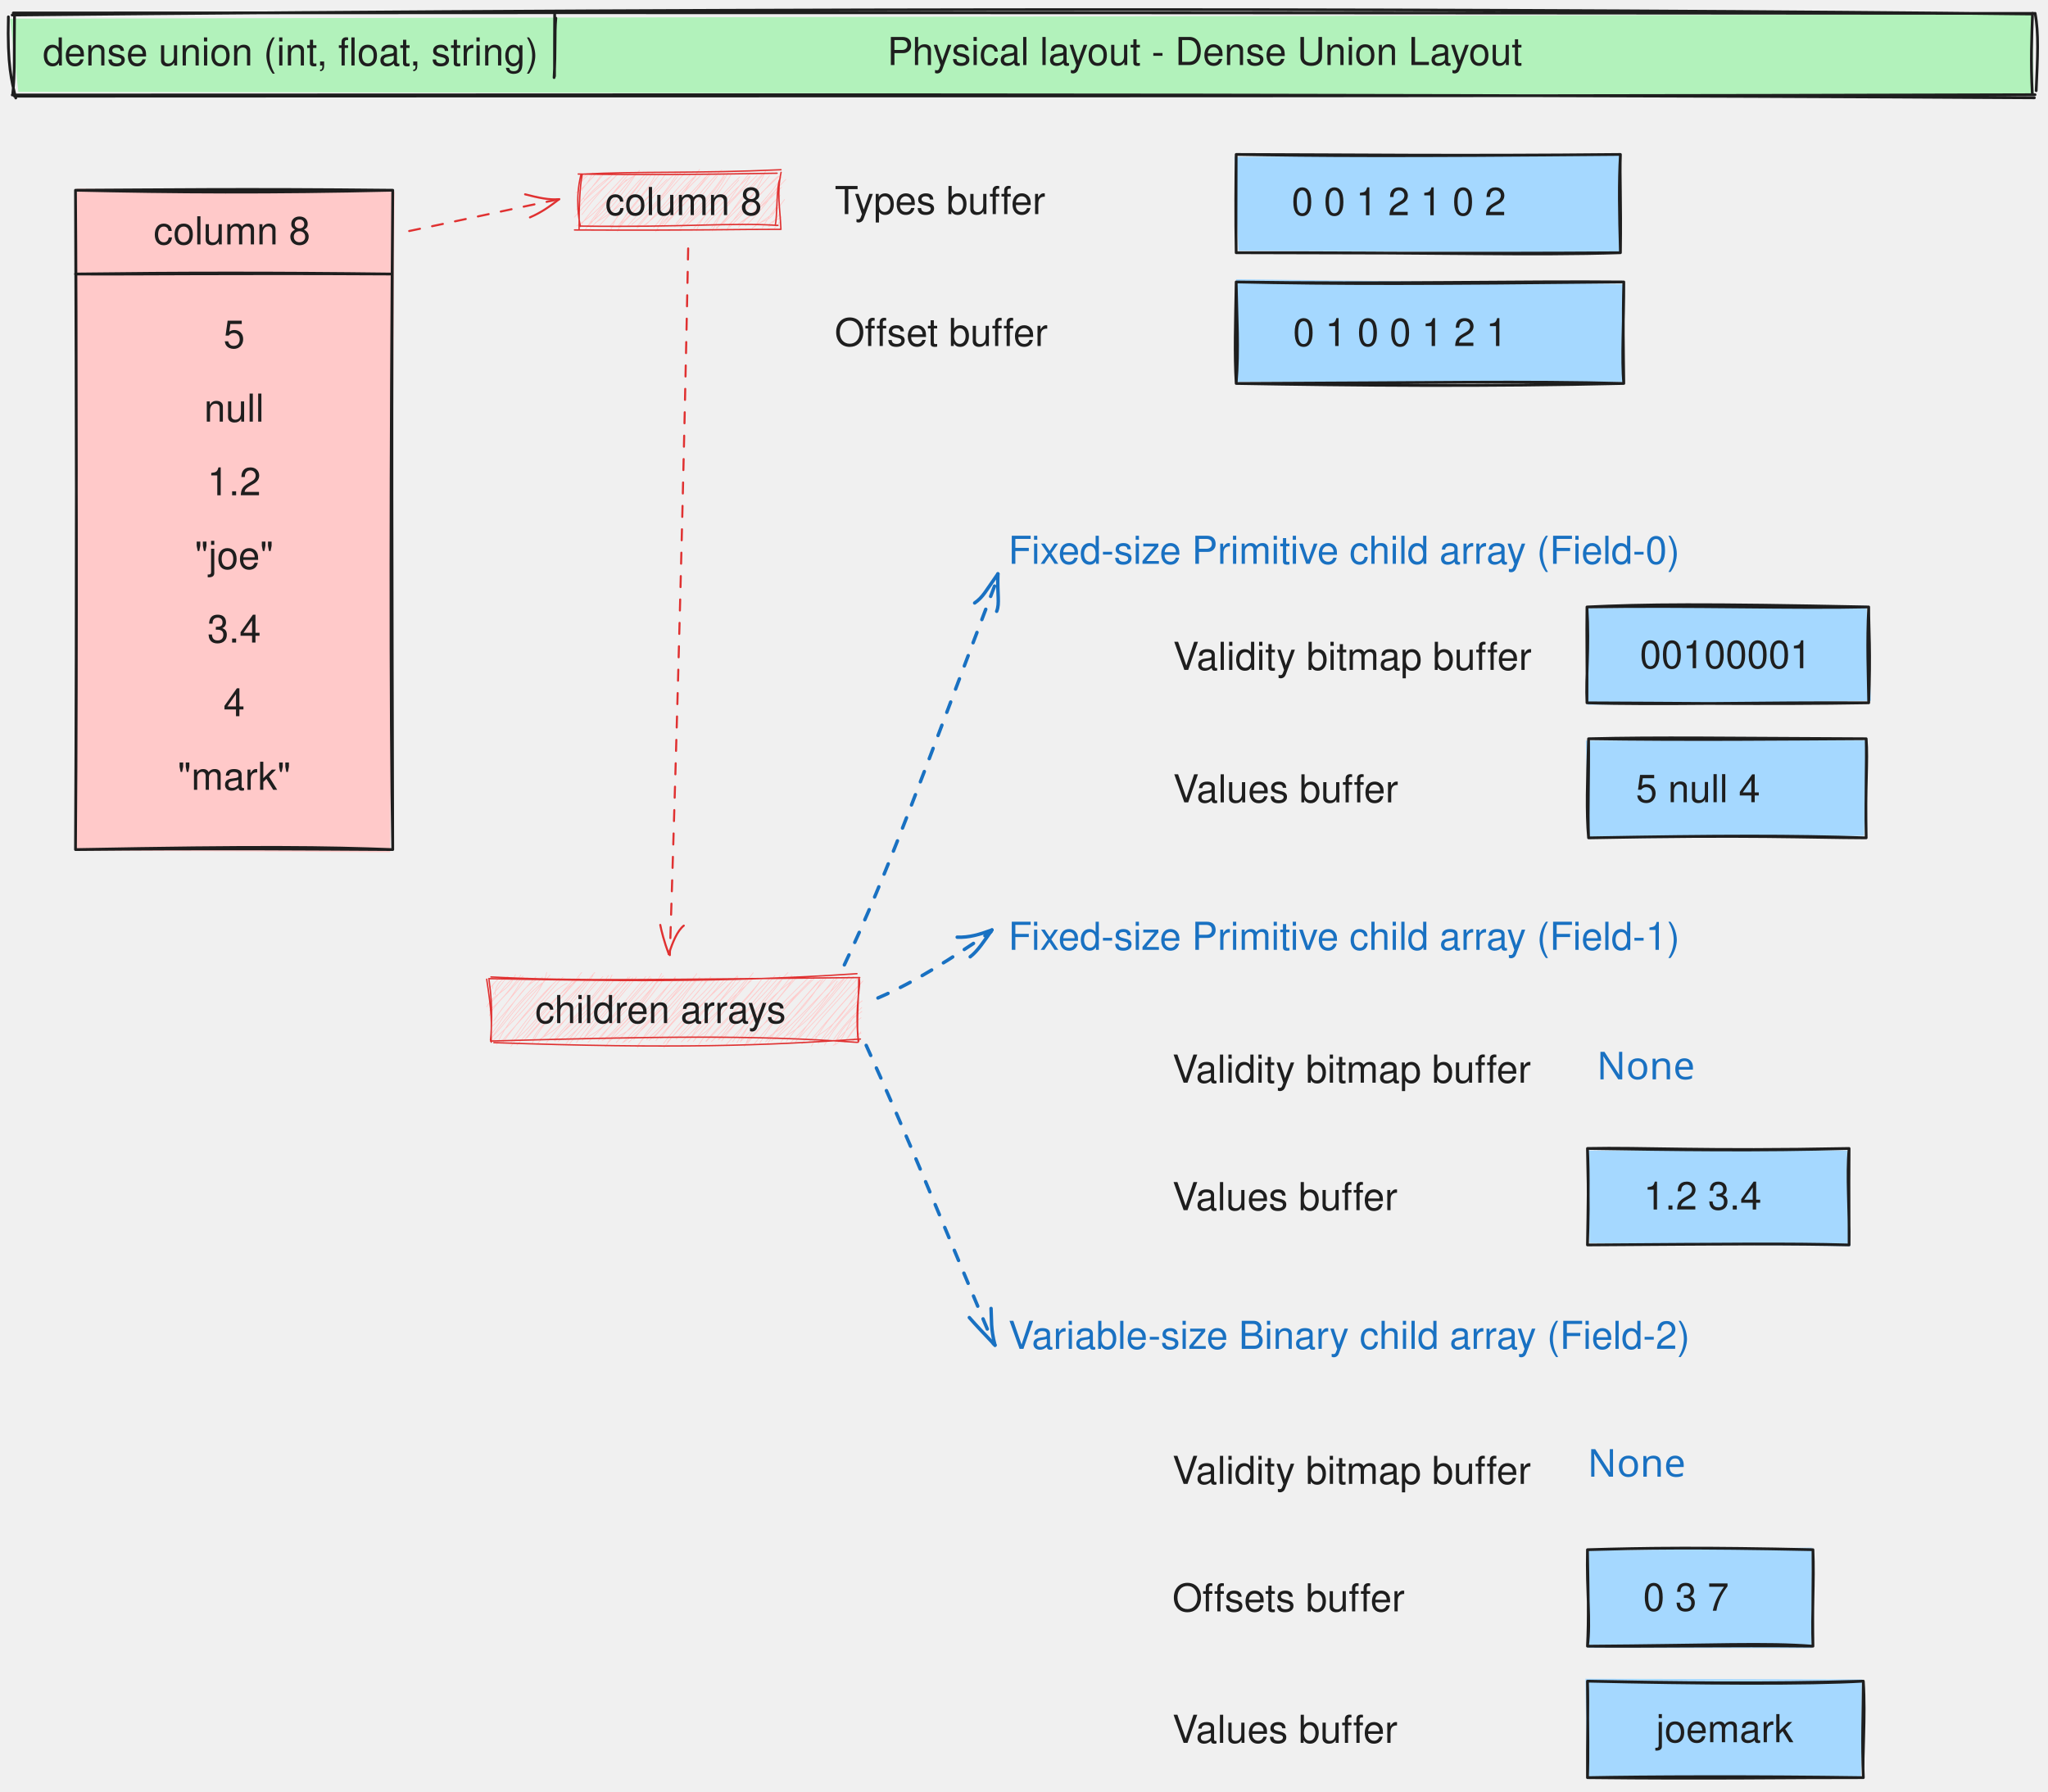
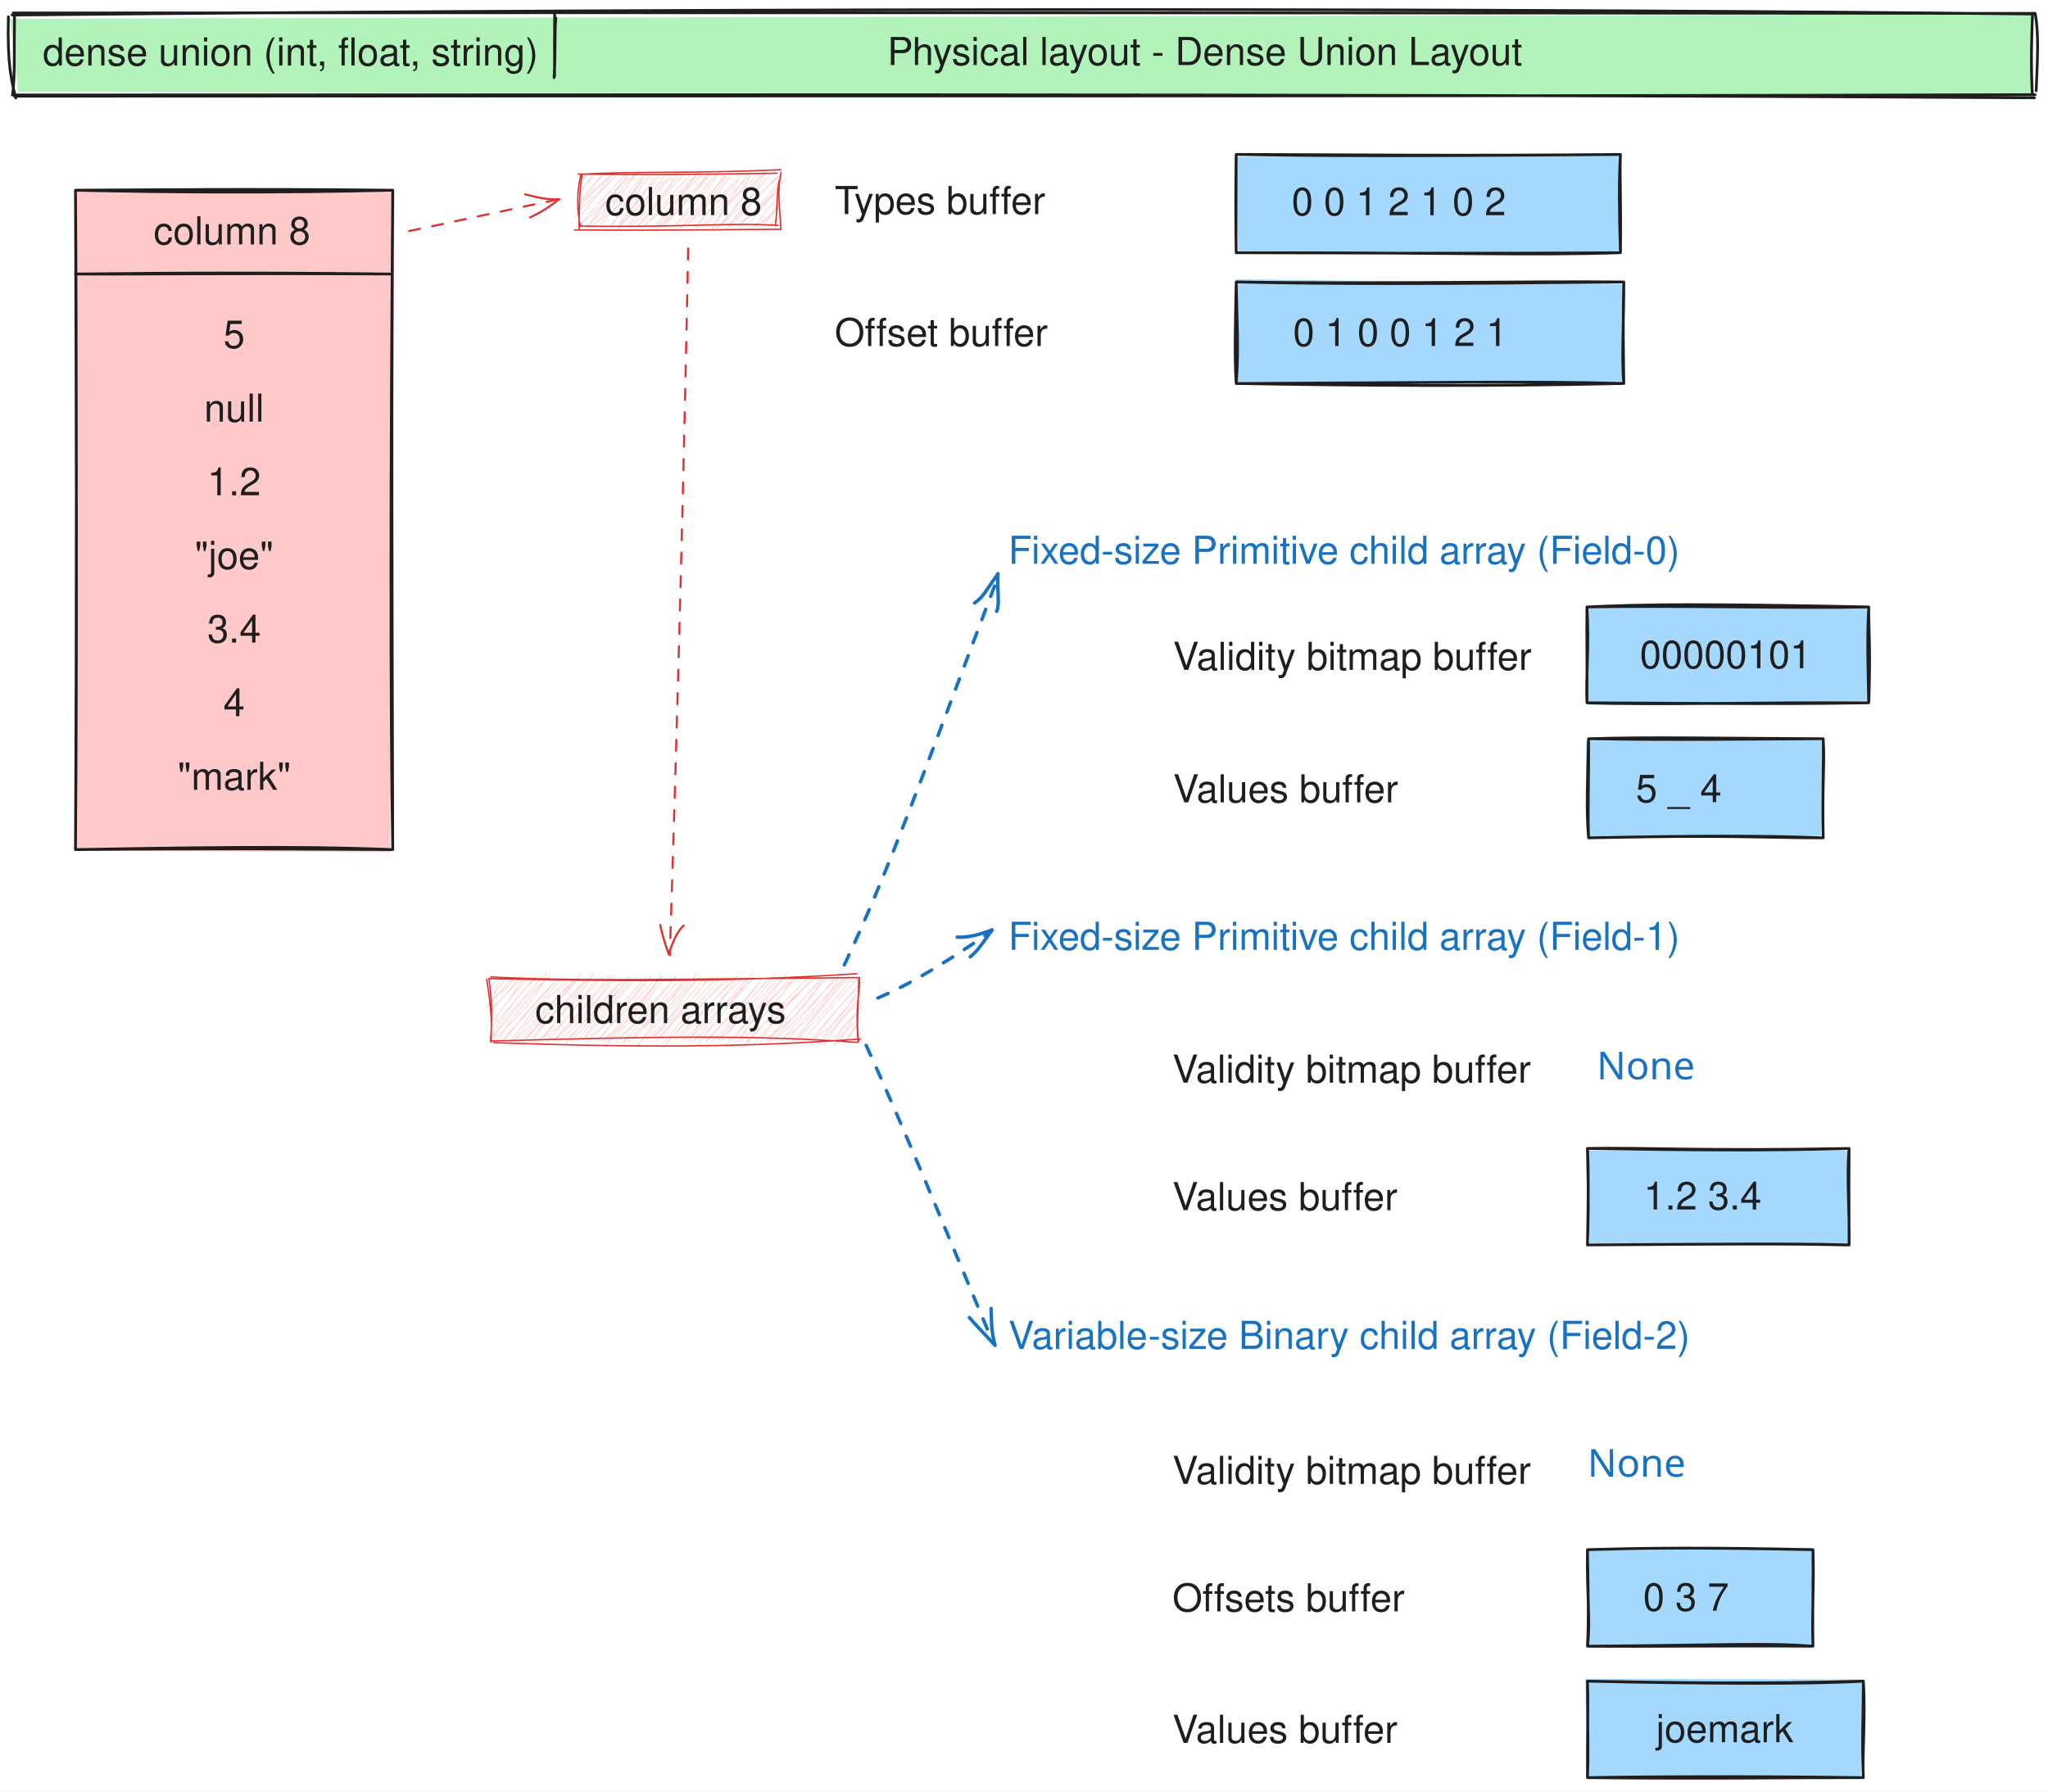
<svg xmlns="http://www.w3.org/2000/svg" version="1.1" viewBox="0 0 1487.031 1301.029" width="1487.031" height="1301.029">
  <defs>
    <style class="style-fonts">
      @font-face {
        font-family: "Virgil";
        src: url("https://excalidraw.com/Virgil.woff2");
      }
      @font-face {
        font-family: "Cascadia";
        src: url("https://excalidraw.com/Cascadia.woff2");
      }
      @font-face {
        font-family: "Assistant";
        src: url("https://excalidraw.com/Assistant-Regular.woff2");
      }
    </style>
  </defs>
+   <rect x="0" y="0" width="1487.031" height="1301.029" fill="#ffffff" />
  <g stroke-linecap="round" transform="translate(10 10) rotate(0 733.5156 29.72166)">
    <path d="M-2.7 3.59 L1465.64 0.4 L1466.62 59.3 L3.31 56.68" stroke="none" stroke-width="0" fill="#b2f2bb" />
    <path d="M-1.16 0.94 C558.06 -4.73, 1120.05 -3.71, 1465.85 0.18 M-0.36 -0.58 C521.98 -1.01, 1044.34 -0.57, 1467.03 -0.26 M1467.68 -0.32 C1470.41 13.58, 1469.49 31.85, 1468.45 55.86 M1465.81 -0.46 C1465.22 17.17, 1464.39 34.31, 1465.65 58.41 M1467.14 61.04 C920.18 57.8, 374.65 59.06, -1.08 58.98 M1467.63 58.77 C982.72 60.2, 499.93 59.49, 0.54 59.87 M1.45 61.18 C-1.55 48.97, -4.79 37.66, -3.92 2.21 M-0.77 58.35 C0.93 43.31, 0.11 32.9, 0.55 -0.61" stroke="#1e1e1e" stroke-width="2" fill="none" />
  </g>
  <g transform="translate(31.04726 21.80472) rotate(0 180.5439 16.1)">
    <text x="0" y="25.761" font-family="Helvetica, Segoe UI Emoji" font-size="28px" fill="#1e1e1e" text-anchor="start" style="white-space: pre;" direction="ltr" dominant-baseline="alphabetic">dense union (int, float, string)</text>
  </g>
  <g transform="translate(644.2892 21.47495) rotate(0 232.6816 16.1)">
    <text x="0" y="25.761" font-family="Helvetica, Segoe UI Emoji" font-size="28px" fill="#1e1e1e" text-anchor="start" style="white-space: pre;" direction="ltr" dominant-baseline="alphabetic">Physical layout - Dense Union Layout</text>
  </g>
  <g stroke-linecap="round" transform="translate(54.81066 138.1484) rotate(0 115.1775 239.4334)">
    <path d="M1.05 -1.11 L231.71 1.06 L228.49 480.75 L-0.1 479.59" stroke="none" stroke-width="0" fill="#ffc9c9" />
    <path d="M0 0 C58.32 -0.24, 120.11 -1.15, 230.36 0 M0 0 C71 1.59, 142.39 2.06, 230.36 0 M230.36 0 C229.34 143.79, 229.82 287.63, 230.36 478.87 M230.36 0 C228.79 189.78, 228.5 379.23, 230.36 478.87 M230.36 478.87 C182.17 477.07, 134.56 476.37, 0 478.87 M230.36 478.87 C167.73 478.53, 103.82 477.91, 0 478.87 M0 478.87 C0.93 287.74, 0.74 95.99, 0 0 M0 478.87 C1.2 320.59, 0.57 163.2, 0 0" stroke="#1e1e1e" stroke-width="2" fill="none" />
  </g>
  <g stroke-linecap="round">
    <g transform="translate(54.86217 199.0093) rotate(0 114.2212 0)">
      <path d="M0 0 C74.56 -0.94, 147.38 -0.99, 228.44 0 M0 0 C51.5 0.27, 103.8 -0.65, 228.44 0" stroke="#1e1e1e" stroke-width="2" fill="none" />
    </g>
  </g>
  <mask />
  <g transform="translate(111.5175 151.7218) rotate(0 56.80664 16.1)">
    <text x="0" y="25.761" font-family="Helvetica, Segoe UI Emoji" font-size="28px" fill="#1e1e1e" text-anchor="start" style="white-space: pre;" direction="ltr" dominant-baseline="alphabetic">column 8</text>
  </g>
  <g stroke-linecap="round" transform="translate(421.0605 126.8442) rotate(0 72.28798 18.98326)">
    <path d="M0 0 C0 0, 0 0, 0 0 M0 0 C0 0, 0 0, 0 0 M0.65 5.29 C-0.01 6.03, 1.83 1.43, 5.21 -0.68 M-1.04 6.09 C1.79 5.09, 1.94 3.57, 5.42 0.92 M-2.82 13.17 C4.36 7.92, 5.3 6.98, 9.43 -1.46 M1.25 11.43 C3.79 6.83, 9.45 2.41, 11.01 -0.18 M3.18 17.93 C0.68 16.12, 10.88 7.93, 16.97 -0.19 M-0.06 19.99 C5.27 13.32, 11.03 6.9, 15.47 0.22 M-2.42 25.44 C6.97 13.17, 15.76 8.93, 23.87 -0.31 M-0.24 23.35 C2.89 19.43, 6.5 12.21, 21.82 1.63 M-3.97 30.91 C3.43 21.37, 13.88 13.01, 28.9 -1.82 M1.43 29.03 C4.63 25.32, 10.06 16.21, 26.94 0.29 M-2.25 37.21 C9.55 29.83, 16.79 21.48, 33.88 3.59 M1.12 36.13 C9.75 23.54, 23.75 10.59, 32.38 0.75 M4.02 39.7 C15.52 22.71, 29.06 5.21, 39.39 0.99 M6.06 37.52 C12.93 30.75, 17.81 19.3, 36.55 -1.46 M6.99 35.28 C20.53 25.99, 31.72 7.26, 43.27 -3.08 M7.44 38.86 C17.88 28.85, 24.94 23.08, 41.36 -1.25 M11.37 34.82 C19.55 29.94, 34.04 20.6, 44.62 4.19 M14.26 36.81 C23.96 27, 28.67 19.89, 48.33 -1.36 M22.46 39.93 C28.98 24.88, 35.88 16.31, 50.29 -1.41 M21.45 37.76 C32.55 25.06, 42.84 10.91, 53.23 -1.69 M27.29 41.22 C34.29 22.98, 49.29 13.46, 54.9 -0.35 M27.2 37.88 C38.36 23.18, 49.77 10.34, 58.22 -0.7 M30.66 35.04 C35.47 29.38, 46.69 19.76, 63.31 3.39 M29.05 37.81 C37.93 27.13, 48.92 19.09, 62.42 -0.8 M37.63 36.21 C47.6 27.86, 57.81 19.94, 70.65 -0.91 M34.56 37.24 C47.93 22.93, 60.63 6.23, 70.12 -1.7 M41.51 38.81 C52.06 27.13, 55.85 21.31, 76.81 -2.01 M41.38 37.54 C49.03 29.08, 58.88 17.63, 73.3 -1.8 M46.39 36.92 C60.88 26.36, 70.32 13.86, 82.44 2.1 M47.95 36.43 C57.71 26.4, 68.3 12.09, 79.86 0.47 M55.08 41.36 C62.41 27.63, 72.64 15, 87.42 0.91 M53.53 38.54 C62.16 28.16, 68.76 18.94, 84.16 1.21 M59.69 36.42 C63.79 32.93, 69.94 20.46, 86.94 -3.84 M56.92 38.08 C65.47 28.4, 72.3 23.13, 91.21 1.72 M61.55 36.65 C67.1 27.58, 78.41 21.5, 93.89 -1.43 M60.51 37.46 C73.51 24.44, 85.63 10.36, 95.24 -0.86 M69.77 35.6 C80.02 24.13, 89.48 8.58, 102.96 -3.38 M68.96 37.88 C75.66 31.81, 82.6 22.61, 99.88 1.03 M73.21 38.54 C86.8 26.13, 93.92 17.08, 105.08 1.26 M73.28 38.02 C85.11 24.22, 100.09 8.95, 104.72 0 M79 35.25 C82.91 29.98, 96.99 18.84, 107.44 -1.29 M77.49 36.58 C89.38 27.1, 98.97 16.92, 109.5 0.4 M84.51 40.75 C90.11 26.87, 100.17 21.67, 115.33 3.9 M82.73 38.99 C95.27 24.82, 101.98 15.17, 116.05 1.61 M91.88 36.04 C102.93 23.45, 114.41 17.16, 123.43 1.52 M89.88 35.98 C96.37 28.28, 107.03 15.54, 123.67 0.95 M96 40.87 C104.2 25.98, 108.48 16.53, 123.07 -1 M95.7 38.22 C102.15 26.99, 112.75 16.25, 128.59 0.57 M99.02 38.5 C108.66 33.29, 112.83 19.11, 132.11 0.02 M99.42 38.95 C107.66 29.87, 115.95 20.9, 133.89 -1.19 M106.36 40.39 C117.2 23.41, 125.89 18.49, 134.89 -2.75 M102.94 36.61 C114.84 24.17, 128.44 12.76, 137.67 0.83 M108.52 35.79 C115.29 30, 124.27 19.78, 144.79 1.08 M108.7 38.19 C122.53 24.29, 135.2 9.08, 143.63 1.21 M112.4 36.66 C126.18 31.84, 135.06 18.02, 149.54 3.44 M115.17 38.12 C127.3 25.95, 139.19 13.58, 146.6 1.65 M116.56 34.71 C121.53 30.94, 128.69 27.02, 146.37 9.22 M120.21 37.17 C131.58 26.78, 140.06 14.69, 143.75 8.24 M125.05 38.89 C135.03 31.59, 140.04 30.28, 148.6 18.04 M127.04 37.79 C131.81 30, 139.54 20.93, 145.34 15.13 M127.46 36.16 C140.4 31.54, 140.01 29.94, 142.97 23.5 M132.39 38.73 C136.29 31.78, 141.73 24.33, 144.15 21.68 M137.11 36.81 C139.64 32.67, 144.28 33.11, 146.27 30.64 M136.94 37.78 C139.22 37.05, 139.77 34.75, 144.96 28.74 M141.23 38.86 C142.17 37.87, 145.44 35.3, 144.55 34.48 M141.82 38.2 C143 37.69, 143.79 35.75, 145.7 34.34" stroke="#ffc9c9" stroke-width="0.5" fill="none" />
    <path d="M0.65 -0.32 C43.7 -2.62, 82.65 -0.73, 146 -3.58 M-1.22 -0.46 C41.63 0.26, 83.15 -0.01, 143.19 -1.04 M144.85 3.98 C142.64 11.84, 143.38 29.12, 141.87 36.82 M146.07 -1.68 C142.89 13.21, 145.31 23.93, 145.93 39.02 M146.03 39.7 C114.22 39.65, 81.07 40.64, -3.92 40.17 M143.8 36.87 C110.99 34.62, 75.66 38.4, 0.55 37.35 M0.4 37.55 C-0.83 32.45, -3.45 17.42, 0.67 0.32 M-0.58 39.44 C-0.7 22.37, 0.11 7.55, 1.64 0.21" stroke="#e03131" stroke-width="1" fill="none" />
  </g>
  <g transform="translate(439.4095 130.426) rotate(0 56.80664 16.1)">
    <text x="0" y="25.761" font-family="Helvetica, Segoe UI Emoji" font-size="28px" fill="#1e1e1e" text-anchor="start" style="white-space: pre;" direction="ltr" dominant-baseline="alphabetic">column 8</text>
  </g>
  <g transform="translate(606.0676 225.5308) rotate(0 76.54199 16.1)">
    <text x="0" y="25.761" font-family="Helvetica, Segoe UI Emoji" font-size="28px" fill="#1e1e1e" text-anchor="start" style="white-space: pre;" direction="ltr" dominant-baseline="alphabetic">Offset buffer</text>
  </g>
  <g transform="translate(606.0676 129.7275) rotate(0 76.80176 16.1)">
    <text x="0" y="25.761" font-family="Helvetica, Segoe UI Emoji" font-size="28px" fill="#1e1e1e" text-anchor="start" style="white-space: pre;" direction="ltr" dominant-baseline="alphabetic">Types buffer</text>
  </g>
  <g stroke-linecap="round">
    <g transform="translate(402.8796 12.369) rotate(0 0 22.21342)">
      <path d="M-0.14 -1.85 C-0.18 11.09, -0.3 23.89, -0.24 42.89 M0.72 0.8 C-0.37 12.27, 0.69 23.76, -0.57 43.98" stroke="#1e1e1e" stroke-width="2" fill="none" />
    </g>
  </g>
  <mask />
  <g stroke-linecap="round" transform="translate(897.577 112.1569) rotate(0 139.5017 35.69519)">
    <path d="M-1.35 1.79 L278.31 0.2 L278.8 71.32 L1.66 70.01" stroke="none" stroke-width="0" fill="#a5d8ff" />
    <path d="M0 0 C58.45 1.05, 117.07 1.43, 279 0 M0 0 C79.86 0.15, 161.34 1.16, 279 0 M279 0 C277.78 19.83, 278.15 42.38, 279 71.39 M279 0 C278.38 16.64, 279.55 32.35, 279 71.39 M279 71.39 C213.54 73.55, 150.59 71.09, 0 71.39 M279 71.39 C169.43 72.09, 59.53 71.46, 0 71.39 M0 71.39 C-0.53 44.94, -0.27 17.71, 0 0 M0 71.39 C-0.27 54.8, -0.05 36.06, 0 0" stroke="#1e1e1e" stroke-width="2" fill="none" />
  </g>
  <g transform="translate(937.866 130.5551) rotate(0 101.1787 16.1)">
    <text x="0" y="25.761" font-family="Helvetica, Segoe UI Emoji" font-size="28px" fill="#1e1e1e" text-anchor="start" style="white-space: pre;" direction="ltr" dominant-baseline="alphabetic">0  0  1  2  1  0  2</text>
  </g>
  <g stroke-linecap="round" transform="translate(897.577 204.7697) rotate(0 140.7248 36.86105)">
    <path d="M0.01 -1.95 L280.87 1.47 L280.76 72.76 L0.11 72.57" stroke="none" stroke-width="0" fill="#a5d8ff" />
    <path d="M0 0 C104.82 1.65, 208.46 -0.74, 281.45 0 M0 0 C71.53 1.68, 143.17 1.48, 281.45 0 M281.45 0 C281.52 28.67, 279.72 56.6, 281.45 73.72 M281.45 0 C280.71 26.38, 281.2 51.92, 281.45 73.72 M281.45 73.72 C182.63 76.08, 85.88 75.24, 0 73.72 M281.45 73.72 C211.03 71.8, 139.94 73.25, 0 73.72 M0 73.72 C2.02 48.86, 0.42 25.19, 0 0 M0 73.72 C-1.33 52.04, -0.53 30.88, 0 0" stroke="#1e1e1e" stroke-width="2" fill="none" />
  </g>
  <g transform="translate(938.8613 225.5308) rotate(0 101.1787 16.1)">
    <text x="0" y="25.761" font-family="Helvetica, Segoe UI Emoji" font-size="28px" fill="#1e1e1e" text-anchor="start" style="white-space: pre;" direction="ltr" dominant-baseline="alphabetic">0  1  0  0  1  2  1</text>
  </g>
  <g stroke-linecap="round">
    <g transform="translate(297.9246 167.3757) rotate(0 53.73084 -11.01996)">
      <path d="M-0.82 0.41 C17.04 -3.2, 89.91 -19.07, 108.09 -22.71" stroke="#e03131" stroke-width="1.5" fill="none" stroke-dasharray="8 9" />
    </g>
    <g transform="translate(297.9246 167.3757) rotate(0 53.73084 -11.01996)">
      <path d="M86.86 -9.51 C95.61 -13.26, 101.77 -17.9, 108.09 -22.71" stroke="#e03131" stroke-width="1.5" fill="none" />
    </g>
    <g transform="translate(297.9246 167.3757) rotate(0 53.73084 -11.01996)">
      <path d="M83.34 -26.25 C93.27 -23.7, 100.75 -22.07, 108.09 -22.71" stroke="#e03131" stroke-width="1.5" fill="none" />
    </g>
  </g>
  <mask />
  <g stroke-linecap="round" transform="translate(357.0337 710.1226) rotate(0 133.3848 23.26222)">
    <path d="M0 0 C0 0, 0 0, 0 0 M0 0 C0 0, 0 0, 0 0 M0.82 7.67 C0.13 5.13, 0.93 5.26, 3.9 1.55 M-0.8 6.99 C1.7 3.73, 3.79 1.72, 4.81 1.06 M2.52 12.45 C1.87 7.19, 5.99 0.97, 12.01 -0.99 M1.22 12.07 C1.79 10.31, 6.45 6.08, 10.25 0.21 M-3.63 21.1 C1.48 10.9, 12.06 10.61, 17.24 -2.34 M-0.77 17.88 C5.25 13.21, 10.04 3.45, 15.84 0.79 M-1.72 27.52 C1.57 19.72, 10.11 12.98, 22.71 -1.27 M-1.59 23.49 C3.69 18.88, 7.92 15.8, 21.2 -2.04 M2.19 30.36 C7.9 21.07, 13.43 16.66, 23.06 -0.29 M1.41 31.31 C9.62 18.76, 18.07 9.92, 25.87 -0.09 M0.56 39.92 C11.52 24.04, 23.35 5.72, 31.59 2.08 M0.24 35.3 C11.06 24.74, 19.78 12.35, 32.07 -0.81 M0.22 43.21 C11.72 31.51, 20.45 16.29, 36.61 3.79 M-0.12 43.87 C12.07 24.91, 28.03 9.82, 36.79 -0.55 M-0.37 46.77 C15.41 31.93, 36.91 11.68, 39.93 -3.95 M3.69 48.48 C9.96 34.21, 18.84 23.99, 42.39 -2 M7.44 45.84 C21.83 29.51, 35.56 15.24, 44.88 4.06 M8.09 46.8 C21.28 29.2, 33.68 14.57, 48.72 0.48 M13.87 49.95 C30.16 26.3, 41.75 10.78, 54.78 3.75 M14.02 46.06 C23.94 32.02, 34.92 17.69, 51.75 -0.53 M13.79 46.86 C28.14 38.98, 34.68 22.77, 60.98 2.56 M18.25 48.96 C28 37.85, 34.48 28.46, 59.7 1.12 M25.37 43.8 C36.28 32.45, 44.61 21.06, 65.32 -3.85 M24.01 44.71 C32.11 35.74, 40.65 25.55, 63.67 -0.23 M30.01 44.27 C36.19 31.62, 50.85 24.34, 68.16 1.2 M29.19 47.77 C37.56 32.38, 49.21 20.09, 69.73 0.56 M34.88 44.73 C43.89 39.2, 50.69 22.54, 74.86 -3.9 M32.89 48.37 C49.94 26.9, 66.61 10.4, 73.6 -1.91 M36.91 43.42 C55.68 33.37, 63.65 15.37, 75.79 1.77 M39.62 47.22 C54.04 29.88, 69.82 10.18, 80.73 -0.96 M45.28 45.04 C55.45 32.36, 69.35 20.4, 84.83 -1.68 M45.84 46.04 C58.44 31.8, 72.56 16.8, 84.95 0.74 M45.42 45.55 C59.4 31.62, 79.54 17.57, 87.36 -2.08 M48.18 46.31 C63.06 35.01, 73.87 19.21, 88.57 1.87 M53.54 44.88 C64.07 37.2, 72.26 26.13, 94.78 1.42 M53.97 47.78 C67.32 30.34, 79.52 18.36, 97.03 1.03 M56.6 47.74 C71.95 28.68, 92.9 9.63, 100.49 -0.8 M61.45 47.15 C75.62 27.18, 92.8 10.53, 99.03 -0.58 M66.14 45.05 C76.77 29.17, 89.44 17.25, 102.41 -0.14 M65.67 45.46 C73.24 37.24, 83.49 25.54, 105.12 -0.61 M69.62 42.98 C83.25 36.04, 95.04 21.66, 114.94 -0.99 M69.95 46.89 C87.08 29.57, 98.11 15.54, 111.87 -0.87 M77.64 43.94 C86.11 34.43, 99.1 23.12, 118.85 0.75 M77.24 45.75 C84.98 37.03, 92.37 25.44, 115.78 0.02 M81.8 44.1 C90.77 38.47, 100.95 23.11, 124.55 -1.34 M80.14 45.75 C92.67 38.23, 101.53 27.98, 120.74 1.5 M82.74 50.11 C90.62 34.18, 106.82 28.18, 123.36 -3.19 M84.96 46.67 C100.04 32.38, 111.56 19.21, 125.44 -0.04 M88.57 43.85 C103.55 38.21, 112.97 25.74, 133.34 -0.72 M90.41 46.99 C102.41 34.66, 109.79 25.86, 133.28 0.08 M94.93 47.21 C106.85 40.25, 115.24 28.6, 139.33 2.89 M95.68 46.51 C111.8 29.65, 125.87 13.2, 136.54 1.53 M99.48 46.81 C117.82 29.73, 136.59 9.04, 139.42 1.94 M103.09 44.97 C113.27 30.17, 128.56 18.58, 143.02 1.5 M105.85 50.78 C114.13 33.61, 125.71 26.92, 148.95 -3.03 M106.2 48.66 C116.19 36.88, 126.95 26.79, 148.1 1.4 M114.21 45.46 C129.36 34.08, 136.35 14.58, 151.02 -0.47 M112.45 45.08 C129.37 30.17, 146.73 9.81, 153.45 1.44 M117.23 44.22 C126.59 32.32, 146.41 17.61, 156.51 0.89 M119.27 45.55 C131.27 33.1, 145 15.14, 159.08 -0.72 M122.58 44.15 C133.78 26.86, 149 17.89, 162.53 0.84 M124.7 47.8 C137.93 29.97, 152.41 17.32, 166 0.65 M124.94 50.84 C140.16 30.31, 155.04 16.48, 172.47 0.39 M127.55 46.66 C139.08 34.11, 153.84 19.13, 168.36 1.96 M136.51 43.11 C145.48 35.84, 157.6 18.2, 178.44 -1.46 M133.98 44.64 C145.6 29.92, 161.45 17.4, 176.03 0.93 M142.98 45.79 C149.73 35.86, 156.14 25.83, 181.36 1.05 M137.65 46.57 C153.81 31.82, 167.97 15.22, 178.78 -0.74 M142.06 46.43 C156.82 30.06, 171.24 18.14, 189.36 1.16 M146.36 46.21 C159.6 31.25, 174.29 12.77, 184.84 1.17 M147.46 44.11 C160.63 38.65, 168.82 22.8, 189.87 -3.64 M150.14 48.9 C163.76 28.22, 179.92 12.13, 189.1 0.1 M155.41 46.1 C169.84 29.67, 184.52 16.27, 196.05 1.11 M155.88 46.15 C172.42 29.31, 188.7 12.46, 195.67 1.29 M164.63 44.7 C174.48 34.29, 180.12 21.35, 202.81 -0.34 M159.49 46.32 C170.97 36.35, 179.98 22.55, 202.04 0.44 M166.87 45.95 C179.26 29.17, 192.49 18.29, 209.36 -1.31 M164.48 45.18 C177.79 34.23, 183.79 24.48, 205.69 -1.71 M174.86 46.37 C183.35 36.02, 187.36 25.18, 215.12 -3.83 M170.13 48.59 C186.4 31.01, 199.92 16.33, 212.23 -0.69 M180.87 45.71 C183.99 37.53, 194.36 19.89, 218.29 2.05 M178.06 47.08 C188.74 29.3, 206.46 14.11, 218.02 -1.76 M184.65 47.76 C190.26 32.1, 210.97 14.44, 219.83 -0.99 M180.42 46.52 C196.2 30.88, 206.34 16.19, 222.26 -1.2 M183.31 49.75 C193.63 34.2, 208.09 26.52, 229.97 3.23 M185.8 47.45 C200.16 29.81, 213.26 16.02, 229.7 0.24 M194.6 47.42 C201.88 35.57, 214.51 18.3, 232.15 1.14 M190.67 47.97 C207.05 28.15, 222.77 11.11, 234.65 0.06 M200.18 48.02 C206.71 36.86, 215.84 27.33, 236.97 2.9 M198.77 46.67 C209.95 34.89, 223.35 17.83, 239.06 1.25 M199.47 43.76 C219.99 31.53, 232.91 14.07, 241.38 -0.59 M203.1 45.89 C213.62 36.31, 220.65 25.62, 243.85 -0.7 M205.64 44.62 C222 31.1, 240.76 9.88, 251.99 -0.66 M210.02 46.47 C221.99 31.29, 239.3 13.47, 248.35 1 M212.12 43.06 C234.65 30.29, 244.98 11.08, 250.93 2.55 M213.9 46.27 C227 28.83, 244.37 11.7, 256.26 -0.18 M220.61 46.79 C229.87 32.23, 240.6 19.64, 255.85 0.95 M217.21 46.88 C233.29 31.06, 243.89 16.72, 259.77 -1.44 M223.56 43.49 C234.36 30.85, 247.88 19.58, 262.39 -0.84 M225.17 48.17 C235.7 32.59, 247.27 20.99, 266.2 -0.06 M232.16 49.62 C243.36 28.75, 259.43 14.22, 269.56 2.31 M229.9 46.98 C237.45 39.18, 244.34 29.54, 267.49 4.31 M234.89 43.08 C247.63 35.92, 256.37 25.74, 266.89 7.52 M236.97 47.71 C245.02 37.95, 249.97 29.26, 267.41 10.89 M241.46 44.08 C249.25 36.73, 250.82 32.56, 265.61 16.85 M241.62 48.94 C250.47 33.44, 260.07 23.15, 269 16.73 M249.36 47.76 C252.79 37.99, 259.75 30.61, 268.8 24.43 M247.29 46.07 C254.8 35.29, 261.24 28.49, 268.67 21.58 M247.83 49.03 C254.56 46.96, 255.09 41.14, 263.09 27.57 M249.82 45.96 C256.28 39.71, 258.99 36.11, 268.2 29.01 M256.34 47.19 C258.89 41.74, 263.27 37.27, 266.24 32.14 M256.08 45.67 C259.47 43.8, 260.44 40.8, 266.3 33.34 M262.82 47.05 C261.88 46.28, 263.95 42.66, 268.15 40.13 M260.67 46.66 C262.91 45.46, 263.69 43.54, 268.01 39.27" stroke="#ffc9c9" stroke-width="0.5" fill="none" />
    <path d="M-2.16 0.62 C83.74 2.26, 165.53 3.7, 265.18 -2.98 M-0.55 -0.62 C61.11 2.66, 122.23 1.08, 267.2 -0.16 M266.73 0.19 C268.41 6.9, 263.44 16.78, 266.12 46.83 M266.47 1.08 C266.48 17.64, 264.49 37.66, 266.56 45.87 M267.72 44.49 C198.58 49.23, 133.75 51.71, 1.54 47.09 M265.29 46.9 C188.85 41.24, 114.22 42.82, -0.87 45.94 M-0.9 45.14 C0.31 34.35, 0.01 24.72, -3.65 1.04 M-0.35 46.77 C-0.79 35.94, 1.34 24.2, -1.96 1.35" stroke="#e03131" stroke-width="1" fill="none" />
  </g>
  <g transform="translate(388.5747 717.2848) rotate(0 91.81348 16.1)">
    <text x="0" y="25.761" font-family="Helvetica, Segoe UI Emoji" font-size="28px" fill="#1e1e1e" text-anchor="start" style="white-space: pre;" direction="ltr" dominant-baseline="alphabetic">children arrays</text>
  </g>
  <g stroke-linecap="round">
    <g transform="translate(498.9671 179.0018) rotate(0 -6.004728 257.6071)">
      <path d="M0.71 1.44 C-2.45 163.16, -6.62 328.43, -12.61 514.65" stroke="#e03131" stroke-width="1.5" fill="none" stroke-dasharray="8 9" />
    </g>
    <g transform="translate(498.9671 179.0018) rotate(0 -6.004728 257.6071)">
      <path d="M-19.56 492.72 C-18.83 496.58, -16.75 504.96, -13.37 513.96" stroke="#e03131" stroke-width="1.5" fill="none" />
    </g>
    <g transform="translate(498.9671 179.0018) rotate(0 -6.004728 257.6071)">
      <path d="M-2.47 493.24 C-7.2 497, -10.58 505.22, -13.37 513.96" stroke="#e03131" stroke-width="1.5" fill="none" />
    </g>
  </g>
  <mask />
  <g stroke-linecap="round">
    <g transform="translate(614.222 700.3481) rotate(0 55.42374 -139.4323)">
      <path d="M-1.15 0.41 C30.73 -67.01, 54.98 -135.46, 110.55 -281.66" stroke="#1971c2" stroke-width="2.5" fill="none" stroke-dasharray="8 10" />
    </g>
    <g transform="translate(614.222 700.3481) rotate(0 55.42374 -139.4323)">
      <path d="M109.46 -256.39 C111.77 -262.23, 109.83 -268.38, 110.35 -283.57" stroke="#1971c2" stroke-width="2.5" fill="none" />
    </g>
    <g transform="translate(614.222 700.3481) rotate(0 55.42374 -139.4323)">
      <path d="M93.46 -262.44 C99.67 -266.74, 101.67 -271.41, 110.35 -283.57" stroke="#1971c2" stroke-width="2.5" fill="none" />
    </g>
  </g>
  <mask />
  <g transform="translate(732.1251 664.0657) rotate(0 245.8271 16.1)">
    <text x="0" y="25.761" font-family="Helvetica, Segoe UI Emoji" font-size="28px" fill="#1971c2" text-anchor="start" style="white-space: pre;" direction="ltr" dominant-baseline="alphabetic">Fixed-size Primitive child array (Field-1)</text>
  </g>
  <g stroke-linecap="round">
    <g transform="translate(637.8702 728.5949) rotate(0 40.09463 -24.64533)">
      <path d="M-0.4 -3.82 C27.45 -15.76, 52.97 -32.65, 81.65 -51.9" stroke="#1971c2" stroke-width="2.5" fill="none" stroke-dasharray="8 10" />
    </g>
    <g transform="translate(637.8702 728.5949) rotate(0 40.09463 -24.64533)">
      <path d="M66.58 -33.72 C72.13 -38.01, 76.6 -44.96, 82.38 -53.21" stroke="#1971c2" stroke-width="2.5" fill="none" />
    </g>
    <g transform="translate(637.8702 728.5949) rotate(0 40.09463 -24.64533)">
      <path d="M57.14 -47.97 C65.74 -47.61, 73.32 -49.88, 82.38 -53.21" stroke="#1971c2" stroke-width="2.5" fill="none" />
    </g>
  </g>
  <mask />
  <g transform="translate(851.7666 556.9649) rotate(0 81.21777 16.1)">
    <text x="0" y="25.761" font-family="Helvetica, Segoe UI Emoji" font-size="28px" fill="#1e1e1e" text-anchor="start" style="white-space: pre;" direction="ltr" dominant-baseline="alphabetic">Values buffer</text>
  </g>
  <g transform="translate(851.7666 460.7637) rotate(0 129.4521 16.1)">
    <text x="0" y="25.761" font-family="Helvetica, Segoe UI Emoji" font-size="28px" fill="#1e1e1e" text-anchor="start" style="white-space: pre;" direction="ltr" dominant-baseline="alphabetic">Validity bitmap buffer</text>
  </g>
-   <g stroke-linecap="round" transform="translate(1153.429 536.519) rotate(0 100.797 35.99073)">
-     <path d="M-1.96 1.35 L202.12 1.22 L200.11 70.49 L-0.25 72.67" stroke="none" stroke-width="0" fill="#a5d8ff" />
-     <path d="M0 0 C50.81 -1.22, 99.58 -0.41, 201.59 0 M0 0 C70.62 1.07, 142.69 0.32, 201.59 0 M201.59 0 C202.85 16.47, 200.73 34.7, 201.59 71.98 M201.59 0 C202.05 18.2, 201.02 35.76, 201.59 71.98 M201.59 71.98 C158.22 71.84, 118.39 69.69, 0 71.98 M201.59 71.98 C148.04 70.19, 95.35 70.28, 0 71.98 M0 71.98 C-1.68 53.08, -0.87 31.16, 0 0 M0 71.98 C-0.73 50.55, 0.33 28.55, 0 0" stroke="#1e1e1e" stroke-width="2" fill="none" />
+   <g stroke-linecap="round" transform="translate(1153.429 536.519) rotate(0 85.18348 35.99073)">
+     <path d="M-1.96 1.35 L170.9 1.22 L168.88 70.49 L-0.25 72.67" stroke="none" stroke-width="0" fill="#a5d8ff" />
+     <path d="M0 0 C43.39 -1.34, 84.51 -0.43, 170.37 0 M0 0 C59.48 1.09, 120.56 0.25, 170.37 0 M170.37 0 C171.62 16.47, 169.51 34.7, 170.37 71.98 M170.37 0 C170.82 18.2, 169.79 35.76, 170.37 71.98 M170.37 71.98 C133.24 72.05, 100.06 69.66, 0 71.98 M170.37 71.98 C124.95 70.26, 80.49 70.36, 0 71.98 M0 71.98 C-1.68 53.08, -0.87 31.16, 0 0 M0 71.98 C-0.73 50.55, 0.33 28.55, 0 0" stroke="#1e1e1e" stroke-width="2" fill="none" />
  </g>
  <g transform="translate(851.2588 853.1185) rotate(0 81.21777 16.1)">
    <text x="0" y="25.761" font-family="Helvetica, Segoe UI Emoji" font-size="28px" fill="#1e1e1e" text-anchor="start" style="white-space: pre;" direction="ltr" dominant-baseline="alphabetic">Values buffer</text>
  </g>
  <g transform="translate(851.2588 760.5339) rotate(0 129.4521 16.1)">
    <text x="0" y="25.761" font-family="Helvetica, Segoe UI Emoji" font-size="28px" fill="#1e1e1e" text-anchor="start" style="white-space: pre;" direction="ltr" dominant-baseline="alphabetic">Validity bitmap buffer</text>
  </g>
  <g stroke-linecap="round" transform="translate(1152.64 834.0708) rotate(0 94.98705 35.04221)">
    <path d="M-0.1 1.53 L188.83 1.44 L190.85 71.05 L1.5 68.73" stroke="none" stroke-width="0" fill="#a5d8ff" />
    <path d="M0 0 C40.07 -0.86, 83.26 2.09, 189.97 0 M0 0 C62.3 0.99, 125.78 1.93, 189.97 0 M189.97 0 C188.11 20.42, 190.36 43.15, 189.97 70.08 M189.97 0 C189.88 13.82, 189.78 27.52, 189.97 70.08 M189.97 70.08 C145.14 68.82, 100.41 69.48, 0 70.08 M189.97 70.08 C149.34 69.17, 110.52 69.24, 0 70.08 M0 70.08 C0.51 53.11, 1 40.57, 0 0 M0 70.08 C0.4 45.11, 1.02 18.85, 0 0" stroke="#1e1e1e" stroke-width="2" fill="none" />
  </g>
  <g transform="translate(1193.432 852.6503) rotate(0 50.59277 16.1)">
    <text x="0" y="25.761" font-family="Helvetica, Segoe UI Emoji" font-size="28px" fill="#1e1e1e" text-anchor="start" style="white-space: pre;" direction="ltr" dominant-baseline="alphabetic">1.2   3.4</text>
  </g>
-   <g transform="translate(1187.761 556.856) rotate(0 60.70312 16.1)">
-     <text x="0" y="25.761" font-family="Helvetica, Segoe UI Emoji" font-size="28px" fill="#1e1e1e" text-anchor="start" style="white-space: pre;" direction="ltr" dominant-baseline="alphabetic">5   null   4</text>
+   <g transform="translate(1187.761 556.856) rotate(0 46.69629 16.1)">
+     <text x="0" y="25.761" font-family="Helvetica, Segoe UI Emoji" font-size="28px" fill="#1e1e1e" text-anchor="start" style="white-space: pre;" direction="ltr" dominant-baseline="alphabetic">5   _   4</text>
  </g>
  <g transform="translate(732.1251 383.7284) rotate(0 245.8271 16.1)">
    <text x="0" y="25.761" font-family="Helvetica, Segoe UI Emoji" font-size="28px" fill="#1971c2" text-anchor="start" style="white-space: pre;" direction="ltr" dominant-baseline="alphabetic">Fixed-size Primitive child array (Field-0)</text>
  </g>
  <g stroke-linecap="round" transform="translate(1152.277 440.8105) rotate(0 102.2857 34.80312)">
    <path d="M-0.5 0.87 L202.98 -0.96 L206.27 68.16 L0.52 71.11" stroke="none" stroke-width="0" fill="#a5d8ff" />
    <path d="M0 0 C75.26 -1.2, 150.56 1.2, 204.57 0 M0 0 C41.58 -1.99, 84.18 -2.43, 204.57 0 M204.57 0 C203.18 26.31, 204.26 48.31, 204.57 69.61 M204.57 0 C204.54 16.42, 206.05 31.78, 204.57 69.61 M204.57 69.61 C127.62 69.08, 49.35 71.34, 0 69.61 M204.57 69.61 C130.59 70.88, 57.09 69.71, 0 69.61 M0 69.61 C-0.94 49.72, 1.8 30.7, 0 0 M0 69.61 C0.23 45.63, -0.33 20.17, 0 0" stroke="#1e1e1e" stroke-width="2" fill="none" />
  </g>
  <g transform="translate(1190.67 459.5162) rotate(0 62.28906 16.1)">
-     <text x="0" y="25.761" font-family="Helvetica, Segoe UI Emoji" font-size="28px" fill="#1e1e1e" text-anchor="start" style="white-space: pre;" direction="ltr" dominant-baseline="alphabetic">00100001</text>
+     <text x="0" y="25.761" font-family="Helvetica, Segoe UI Emoji" font-size="28px" fill="#1e1e1e" text-anchor="start" style="white-space: pre;" direction="ltr" dominant-baseline="alphabetic">00000101</text>
  </g>
  <g transform="translate(1159.344 759.3358) rotate(0 30.96799 17.5)">
    <text x="0" y="24.528" font-family="Virgil, Segoe UI Emoji" font-size="28px" fill="#1971c2" text-anchor="start" style="white-space: pre;" direction="ltr" dominant-baseline="alphabetic">None</text>
  </g>
  <g transform="translate(732.1251 953.8669) rotate(0 247.9395 16.1)">
    <text x="0" y="25.761" font-family="Helvetica, Segoe UI Emoji" font-size="28px" fill="#1971c2" text-anchor="start" style="white-space: pre;" direction="ltr" dominant-baseline="alphabetic">Variable-size Binary child array (Field-2)</text>
  </g>
  <g transform="translate(162.2021 226.9875) rotate(0 7.786133 16.1)">
    <text x="0" y="25.761" font-family="Helvetica, Segoe UI Emoji" font-size="28px" fill="#1e1e1e" text-anchor="start" style="white-space: pre;" direction="ltr" dominant-baseline="alphabetic">5</text>
  </g>
  <g transform="translate(150.5263 333.9432) rotate(0 19.46191 16.1)">
    <text x="0" y="25.761" font-family="Helvetica, Segoe UI Emoji" font-size="28px" fill="#1e1e1e" text-anchor="start" style="white-space: pre;" direction="ltr" dominant-baseline="alphabetic">1.2</text>
  </g>
  <g transform="translate(141.3661 387.421) rotate(0 28.62207 16.1)">
    <text x="0" y="25.761" font-family="Helvetica, Segoe UI Emoji" font-size="28px" fill="#1e1e1e" text-anchor="start" style="white-space: pre;" direction="ltr" dominant-baseline="alphabetic">"joe"</text>
  </g>
  <g transform="translate(162.2021 494.3767) rotate(0 7.786133 16.1)">
    <text x="0" y="25.761" font-family="Helvetica, Segoe UI Emoji" font-size="28px" fill="#1e1e1e" text-anchor="start" style="white-space: pre;" direction="ltr" dominant-baseline="alphabetic">4</text>
  </g>
  <g transform="translate(150.5263 440.8989) rotate(0 19.46191 16.1)">
    <text x="0" y="25.761" font-family="Helvetica, Segoe UI Emoji" font-size="28px" fill="#1e1e1e" text-anchor="start" style="white-space: pre;" direction="ltr" dominant-baseline="alphabetic">3.4</text>
  </g>
  <g transform="translate(128.9384 547.8545) rotate(0 41.0498 16.1)">
    <text x="0" y="25.761" font-family="Helvetica, Segoe UI Emoji" font-size="28px" fill="#1e1e1e" text-anchor="start" style="white-space: pre;" direction="ltr" dominant-baseline="alphabetic">"mark"</text>
  </g>
  <g transform="translate(148.1952 280.4654) rotate(0 21.79297 16.1)">
    <text x="0" y="25.761" font-family="Helvetica, Segoe UI Emoji" font-size="28px" fill="#1e1e1e" text-anchor="start" style="white-space: pre;" direction="ltr" dominant-baseline="alphabetic">null</text>
  </g>
  <g transform="translate(1152.64 1047.916) rotate(0 30.96799 17.5)">
    <text x="0" y="24.528" font-family="Virgil, Segoe UI Emoji" font-size="28px" fill="#1971c2" text-anchor="start" style="white-space: pre;" direction="ltr" dominant-baseline="alphabetic">None</text>
  </g>
  <g transform="translate(851.2588 1144.525) rotate(0 83.54199 16.1)">
    <text x="0" y="25.761" font-family="Helvetica, Segoe UI Emoji" font-size="28px" fill="#1e1e1e" text-anchor="start" style="white-space: pre;" direction="ltr" dominant-baseline="alphabetic">Offsets buffer</text>
  </g>
  <g transform="translate(851.2588 1051.941) rotate(0 129.4521 16.1)">
    <text x="0" y="25.761" font-family="Helvetica, Segoe UI Emoji" font-size="28px" fill="#1e1e1e" text-anchor="start" style="white-space: pre;" direction="ltr" dominant-baseline="alphabetic">Validity bitmap buffer</text>
  </g>
  <g stroke-linecap="round" transform="translate(1152.64 1125.478) rotate(0 81.86554 35.04221)">
    <path d="M-0.13 0.7 L162.98 -1.5 L162.78 71.5 L0.61 71.31" stroke="none" stroke-width="0" fill="#a5d8ff" />
    <path d="M0 0 C41.58 -1.3, 86.82 -1.75, 163.73 0 M0 0 C38.57 -1.12, 74.54 -1.85, 163.73 0 M163.73 0 C164.71 23.64, 162.82 45.91, 163.73 70.08 M163.73 0 C164.06 20.7, 163.29 41.91, 163.73 70.08 M163.73 70.08 C128.6 67.42, 94.25 69.44, 0 70.08 M163.73 70.08 C103.39 69.44, 43.65 70.49, 0 70.08 M0 70.08 C2.39 51.81, -0.7 31.21, 0 0 M0 70.08 C1.03 50.01, 0.49 29.75, 0 0" stroke="#1e1e1e" stroke-width="2" fill="none" />
  </g>
  <g transform="translate(1193.064 1144.057) rotate(0 38.91699 16.1)">
    <text x="0" y="25.761" font-family="Helvetica, Segoe UI Emoji" font-size="28px" fill="#1e1e1e" text-anchor="start" style="white-space: pre;" direction="ltr" dominant-baseline="alphabetic">0  3  7</text>
  </g>
  <g transform="translate(851.2588 1239.992) rotate(0 81.21777 16.1)">
    <text x="0" y="25.761" font-family="Helvetica, Segoe UI Emoji" font-size="28px" fill="#1e1e1e" text-anchor="start" style="white-space: pre;" direction="ltr" dominant-baseline="alphabetic">Values buffer</text>
  </g>
  <g stroke-linecap="round" transform="translate(1152.64 1220.944) rotate(0 100.1531 35.04221)">
    <path d="M-1.44 -1.73 L199.23 -1.26 L198.64 69.27 L-0.44 71.04" stroke="none" stroke-width="0" fill="#a5d8ff" />
    <path d="M0 0 C79.32 1.84, 161.17 2.41, 200.31 0 M0 0 C64.08 1.21, 128.99 2.05, 200.31 0 M200.31 0 C202.02 26.28, 199.39 54.25, 200.31 70.08 M200.31 0 C200.2 22.83, 199.19 44.1, 200.31 70.08 M200.31 70.08 C147.05 69.96, 89.93 71.07, 0 70.08 M200.31 70.08 C121.11 68.96, 40.34 69.3, 0 70.08 M0 70.08 C-0.17 43.68, 0.66 16.78, 0 0 M0 70.08 C0.64 54.94, 0.22 37.85, 0 0" stroke="#1e1e1e" stroke-width="2" fill="none" />
  </g>
  <g transform="translate(1202.406 1239.524) rotate(0 49.79297 16.1)">
    <text x="0" y="25.761" font-family="Helvetica, Segoe UI Emoji" font-size="28px" fill="#1e1e1e" text-anchor="start" style="white-space: pre;" direction="ltr" dominant-baseline="alphabetic">joemark</text>
  </g>
  <g stroke-linecap="round">
    <g transform="translate(629.901 760.2879) rotate(0 44.77855 106.8959)">
      <path d="M-0.96 -1.08 C28.96 64.6, 54.39 127.59, 91.44 215.6" stroke="#1971c2" stroke-width="2.5" fill="none" stroke-dasharray="8 10" />
    </g>
    <g transform="translate(629.901 760.2879) rotate(0 44.77855 106.8959)">
      <path d="M73.92 196.6 C79.25 202.73, 83.2 206.71, 92.55 216.67" stroke="#1971c2" stroke-width="2.5" fill="none" />
    </g>
    <g transform="translate(629.901 760.2879) rotate(0 44.77855 106.8959)">
      <path d="M89.69 189.99 C90.21 198.28, 89.31 204.3, 92.55 216.67" stroke="#1971c2" stroke-width="2.5" fill="none" />
    </g>
  </g>
  <mask />
</svg>
